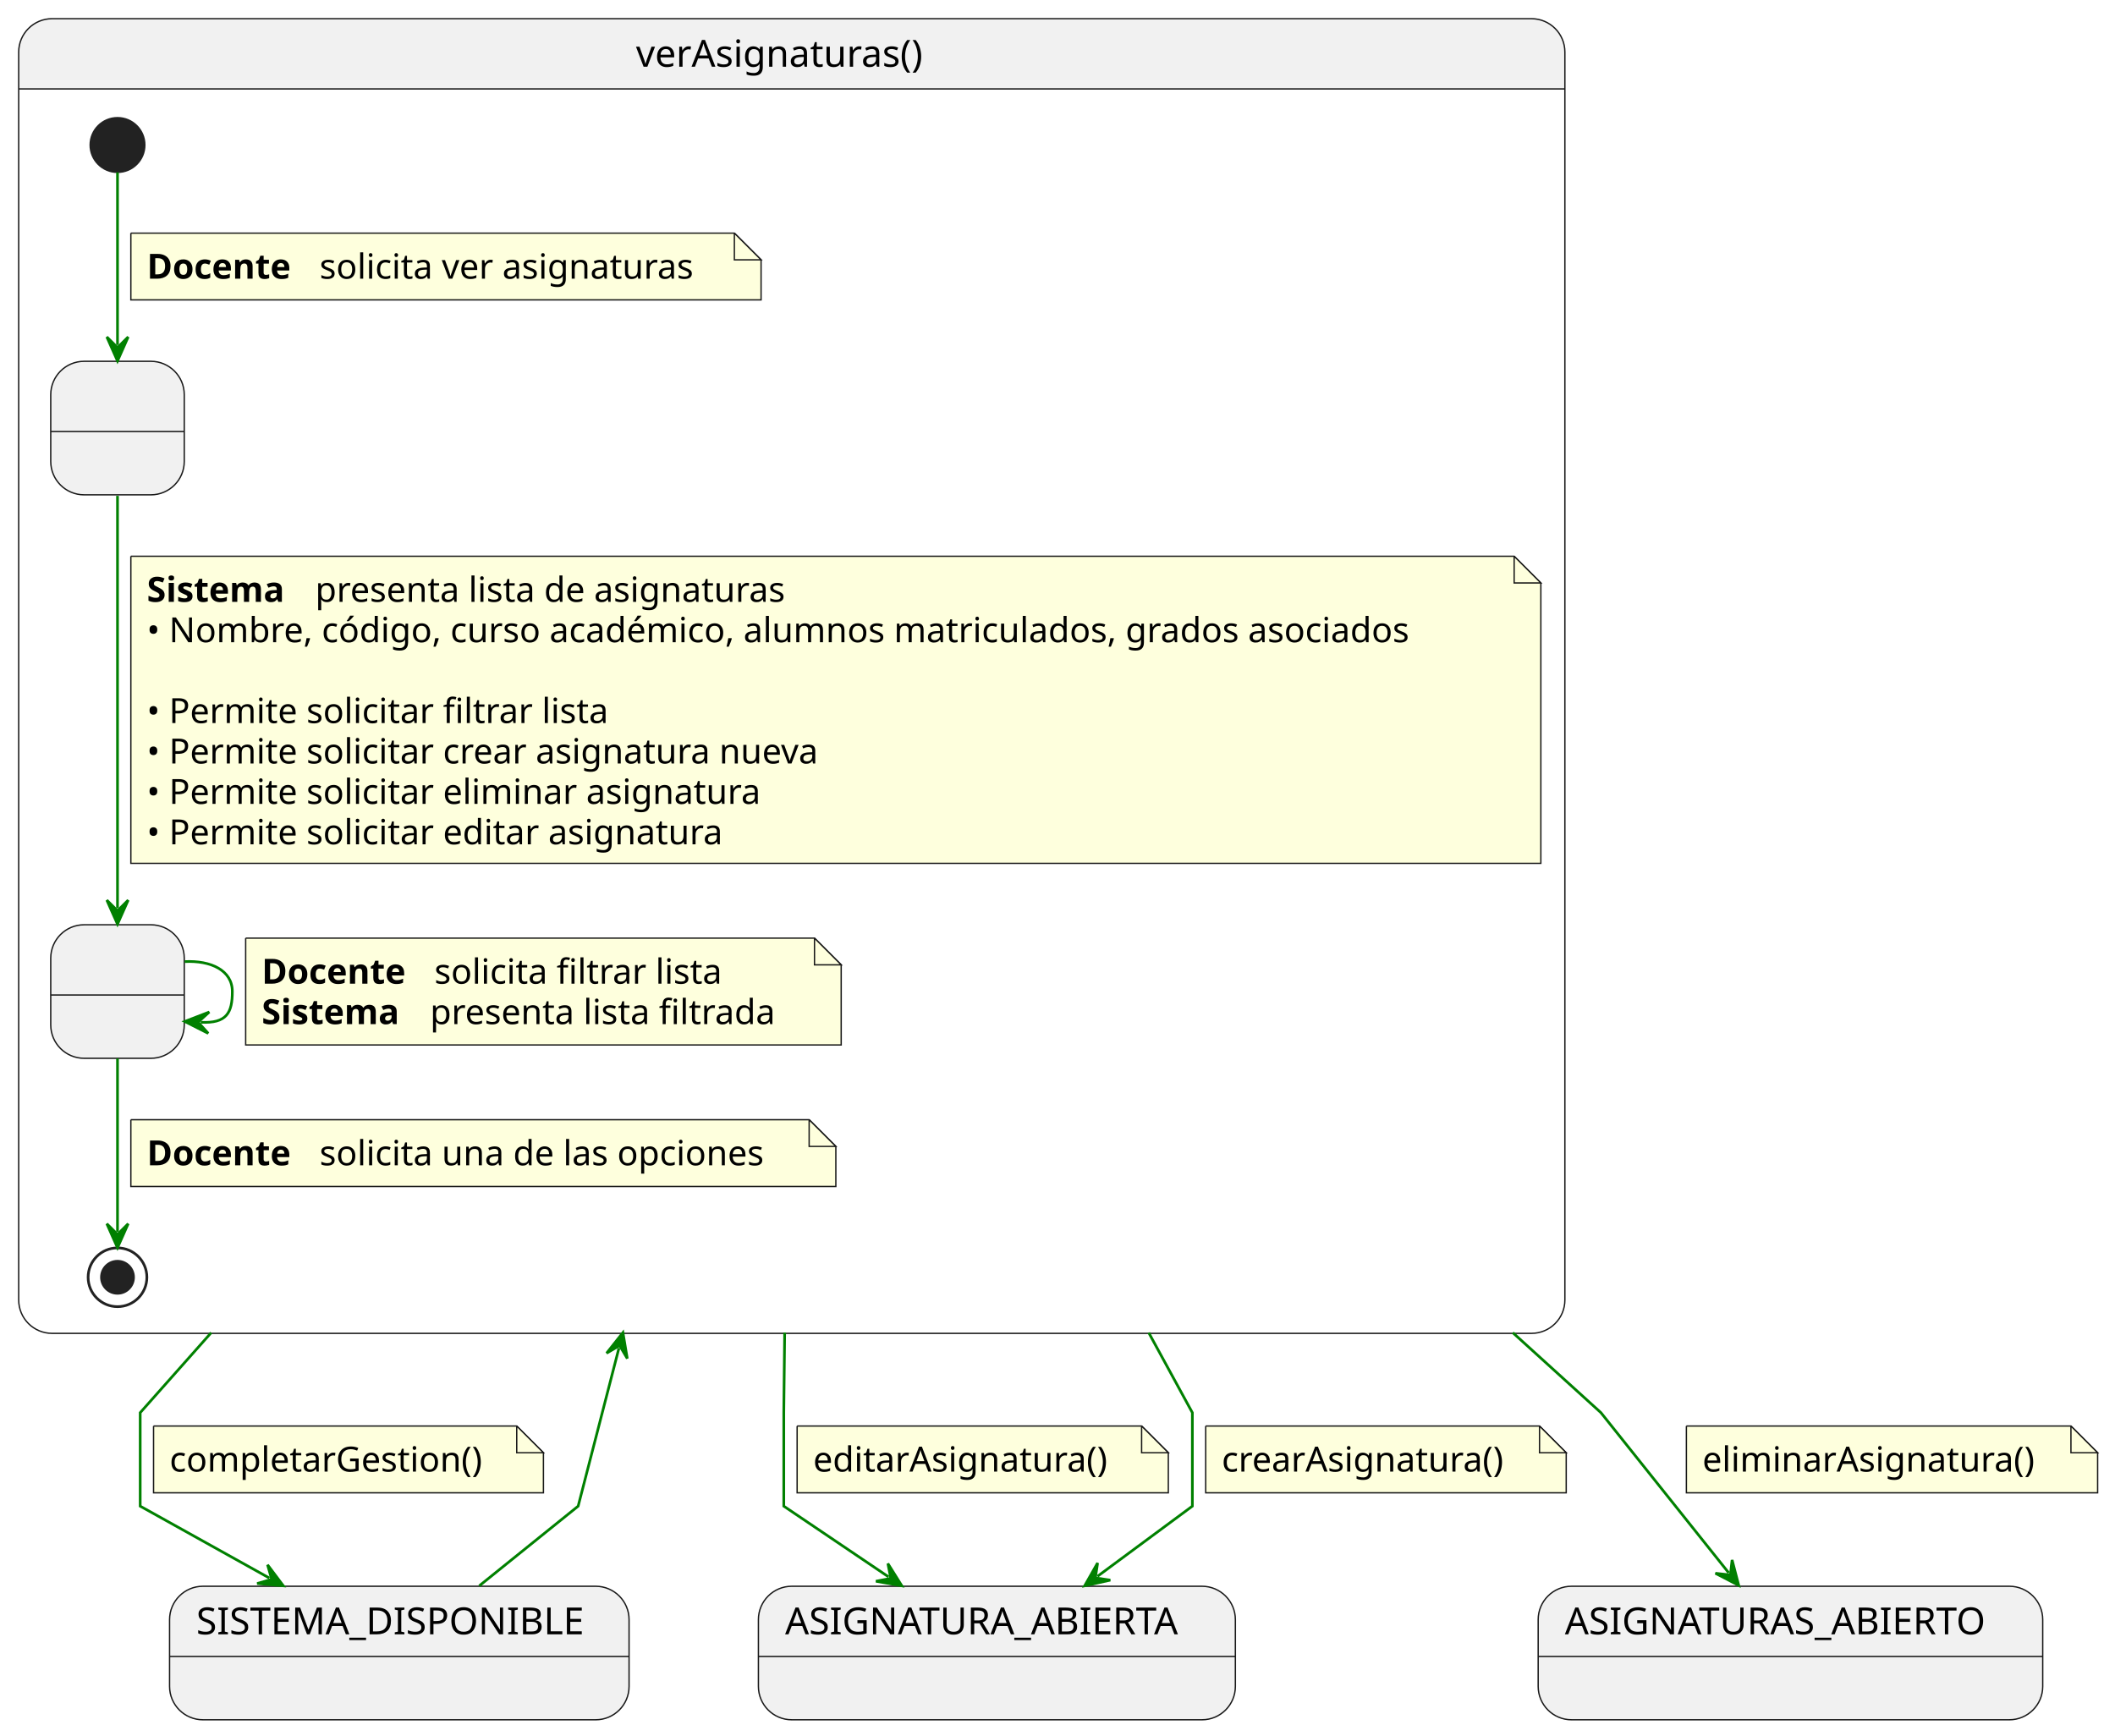
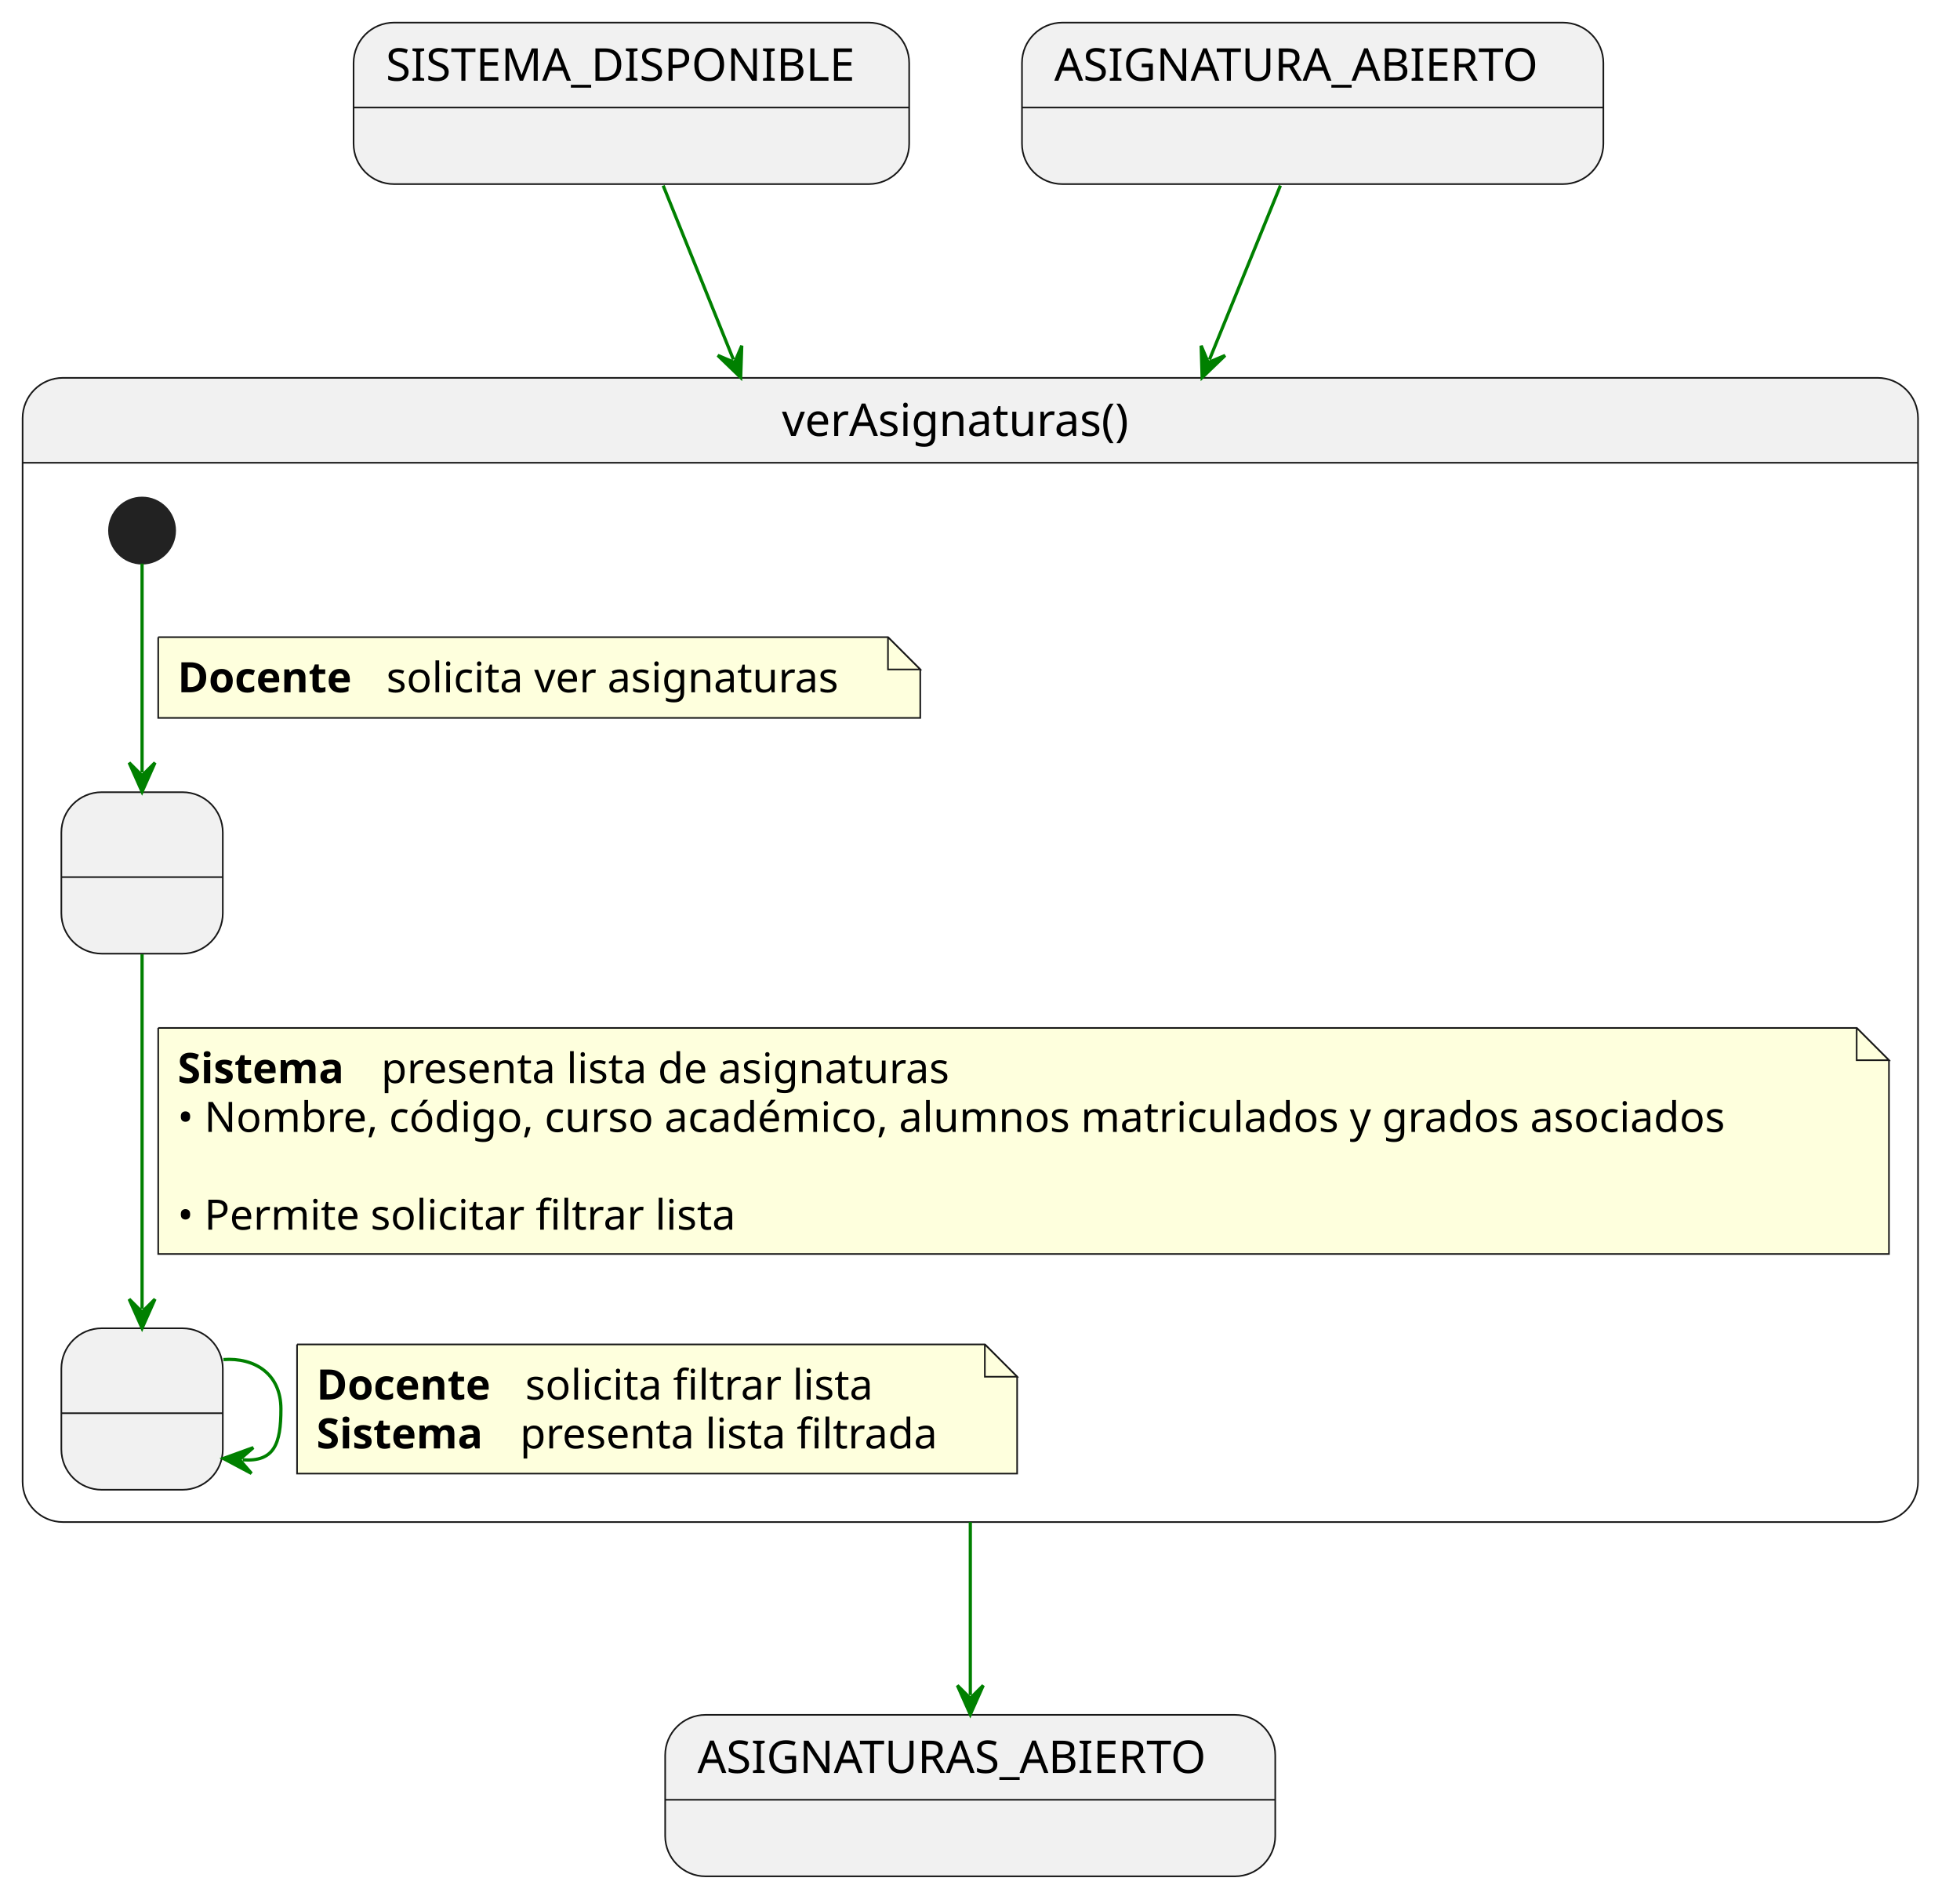
- <svg xmlns="http://www.w3.org/2000/svg" contentStyleType="text/css" data-diagram-type="STATE" height="650px" preserveAspectRatio="none" style="width:792px;height:650px;background:#FFFFFF;" version="1.1" viewBox="0 0 792 650" width="792px" zoomAndPan="magnify">
+ <svg xmlns="http://www.w3.org/2000/svg" contentStyleType="text/css" data-diagram-type="STATE" height="587px" preserveAspectRatio="none" style="width:607px;height:587px;background:#FFFFFF;" version="1.1" viewBox="0 0 607 587" width="607px" zoomAndPan="magnify">
  <defs />
  <g>
-     <path d="M19.5,7 L573.5,7 A12.5,12.5 0 0 1 586,19.5 L586,33.297 L7,33.297 L7,19.5 A12.5,12.5 0 0 1 19.5,7" fill="#F1F1F1" />
-     <rect fill="none" height="492.297" rx="12.5" ry="12.5" style="stroke:#181818;stroke-width:0.5;" width="579" x="7" y="7" />
-     <line style="stroke:#181818;stroke-width:0.5;" x1="7" x2="586" y1="33.297" y2="33.297" />
-     <text fill="#000000" font-family="sans-serif" font-size="14" lengthAdjust="spacing" textLength="116.669" x="238.166" y="24.995">verAsignaturas()</text>
+     <path d="M19.5,117 L581.5,117 A12.5,12.5 0 0 1 594,129.5 L594,143.297 L7,143.297 L7,129.5 A12.5,12.5 0 0 1 19.5,117" fill="#F1F1F1" />
+     <rect fill="none" height="354.297" rx="12.5" ry="12.5" style="stroke:#181818;stroke-width:0.5;" width="587" x="7" y="117" />
+     <line style="stroke:#181818;stroke-width:0.5;" x1="7" x2="594" y1="143.297" y2="143.297" />
+     <text fill="#000000" font-family="sans-serif" font-size="14" lengthAdjust="spacing" textLength="116.669" x="242.166" y="134.995">verAsignaturas()</text>
    <g id="verAsignaturas.MostrandoAsignaturas">
-       <rect fill="#F1F1F1" height="50" rx="12.5" ry="12.5" style="stroke:#181818;stroke-width:0.5;" width="50" x="19" y="135.297" />
-       <line style="stroke:#181818;stroke-width:0.5;" x1="19" x2="69" y1="161.594" y2="161.594" />
-       <text fill="#000000" font-family="sans-serif" font-size="14" lengthAdjust="spacing" textLength="4.45" x="41.775" y="153.292"> </text>
+       <rect fill="#F1F1F1" height="50" rx="12.5" ry="12.5" style="stroke:#181818;stroke-width:0.5;" width="50" x="19" y="245.297" />
+       <line style="stroke:#181818;stroke-width:0.5;" x1="19" x2="69" y1="271.594" y2="271.594" />
+       <text fill="#000000" font-family="sans-serif" font-size="14" lengthAdjust="spacing" textLength="4.45" x="41.775" y="263.292"> </text>
    </g>
    <g id="verAsignaturas.FiltrandoAsignaturas">
-       <rect fill="#F1F1F1" height="50" rx="12.5" ry="12.5" style="stroke:#181818;stroke-width:0.5;" width="50" x="19" y="346.297" />
-       <line style="stroke:#181818;stroke-width:0.5;" x1="19" x2="69" y1="372.594" y2="372.594" />
-       <text fill="#000000" font-family="sans-serif" font-size="14" lengthAdjust="spacing" textLength="4.45" x="41.775" y="364.292"> </text>
+       <rect fill="#F1F1F1" height="50" rx="12.5" ry="12.5" style="stroke:#181818;stroke-width:0.5;" width="50" x="19" y="411.297" />
+       <line style="stroke:#181818;stroke-width:0.5;" x1="19" x2="69" y1="437.594" y2="437.594" />
+       <text fill="#000000" font-family="sans-serif" font-size="14" lengthAdjust="spacing" textLength="4.45" x="41.775" y="429.292"> </text>
    </g>
-     <ellipse cx="44" cy="54.297" fill="#222222" rx="10" ry="10" style="stroke:#222222;stroke-width:1;" />
-     <ellipse cx="44" cy="478.297" fill="none" rx="11" ry="11" style="stroke:#222222;stroke-width:1;" />
-     <ellipse cx="44" cy="478.297" fill="#222222" rx="6" ry="6" style="stroke:#222222;stroke-width:1;" />
+     <ellipse cx="44" cy="164.297" fill="#222222" rx="10" ry="10" style="stroke:#222222;stroke-width:1;" />
    <g class="link" data-entity-1=".start.verAsignaturas" data-entity-2="MostrandoAsignaturas" data-source-line="8" data-uid="lnk3" id="link_.start.verAsignaturas_MostrandoAsignaturas">
-       <path d="M44,64.527 C44,80.237 44,106.657 44,129.167" fill="none" id="*start*verAsignaturas-to-MostrandoAsignaturas" style="stroke:#008000;stroke-width:1;" />
-       <polygon fill="#008000" points="44,135.167,48,126.167,44,130.167,40,126.167,44,135.167" style="stroke:#008000;stroke-width:1;" />
-       <path d="M49,87.297 L49,112.297 L285,112.297 L285,97.297 L275,87.297 L49,87.297" fill="#FEFFDD" style="stroke:#181818;stroke-width:0.5;" />
-       <path d="M275,87.297 L275,97.297 L285,97.297 L275,87.297" fill="#FEFFDD" style="stroke:#181818;stroke-width:0.5;" />
-       <text fill="#000000" font-family="sans-serif" font-size="13" font-weight="bold" lengthAdjust="spacing" textLength="60.531" x="55" y="104.364">Docente</text>
-       <text fill="#000000" font-family="sans-serif" font-size="13" lengthAdjust="spacing" textLength="151.303" x="119.664" y="104.364">solicita ver asignaturas</text>
+       <path d="M44,174.527 C44,190.237 44,216.657 44,239.167" fill="none" id="*start*verAsignaturas-to-MostrandoAsignaturas" style="stroke:#008000;stroke-width:1;" />
+       <polygon fill="#008000" points="44,245.167,48,236.167,44,240.167,40,236.167,44,245.167" style="stroke:#008000;stroke-width:1;" />
+       <path d="M49,197.297 L49,222.297 L285,222.297 L285,207.297 L275,197.297 L49,197.297" fill="#FEFFDD" style="stroke:#181818;stroke-width:0.5;" />
+       <path d="M275,197.297 L275,207.297 L285,207.297 L275,197.297" fill="#FEFFDD" style="stroke:#181818;stroke-width:0.5;" />
+       <text fill="#000000" font-family="sans-serif" font-size="13" font-weight="bold" lengthAdjust="spacing" textLength="60.531" x="55" y="214.364">Docente</text>
+       <text fill="#000000" font-family="sans-serif" font-size="13" lengthAdjust="spacing" textLength="151.303" x="119.664" y="214.364">solicita ver asignaturas</text>
    </g>
    <g class="link" data-entity-1="MostrandoAsignaturas" data-entity-2="FiltrandoAsignaturas" data-source-line="13" data-uid="lnk4" id="link_MostrandoAsignaturas_FiltrandoAsignaturas">
-       <path d="M44,185.677 C44,225.957 44,299.897 44,340.067" fill="none" id="MostrandoAsignaturas-to-FiltrandoAsignaturas" style="stroke:#008000;stroke-width:1;" />
-       <polygon fill="#008000" points="44,346.067,48,337.067,44,341.067,40,337.067,44,346.067" style="stroke:#008000;stroke-width:1;" />
-       <path d="M49,208.297 L49,323.297 L577,323.297 L577,218.297 L567,208.297 L49,208.297" fill="#FEFFDD" style="stroke:#181818;stroke-width:0.5;" />
-       <path d="M567,208.297 L567,218.297 L577,218.297 L567,208.297" fill="#FEFFDD" style="stroke:#181818;stroke-width:0.5;" />
-       <text fill="#000000" font-family="sans-serif" font-size="13" font-weight="bold" lengthAdjust="spacing" textLength="58.906" x="55" y="225.364">Sistema</text>
-       <text fill="#000000" font-family="sans-serif" font-size="13" lengthAdjust="spacing" textLength="189.605" x="118.039" y="225.364">presenta lista de asignaturas</text>
-       <text fill="#000000" font-family="sans-serif" font-size="13" lengthAdjust="spacing" textLength="507.54" x="55" y="240.497">• Nombre, código, curso académico, alumnos matriculados, grados asociados</text>
-       <text fill="#000000" font-family="sans-serif" font-size="13" lengthAdjust="spacing" textLength="4.132" x="55" y="255.629"> </text>
-       <text fill="#000000" font-family="sans-serif" font-size="13" lengthAdjust="spacing" textLength="188.481" x="55" y="270.762">• Permite solicitar filtrar lista</text>
-       <text fill="#000000" font-family="sans-serif" font-size="13" lengthAdjust="spacing" textLength="273.394" x="55" y="285.895">• Permite solicitar crear asignatura nueva</text>
-       <text fill="#000000" font-family="sans-serif" font-size="13" lengthAdjust="spacing" textLength="248.371" x="55" y="301.028">• Permite solicitar eliminar asignatura</text>
-       <text fill="#000000" font-family="sans-serif" font-size="13" lengthAdjust="spacing" textLength="233.594" x="55" y="316.161">• Permite solicitar editar asignatura</text>
+       <path d="M44,295.497 C44,326.587 44,374.247 44,405.267" fill="none" id="MostrandoAsignaturas-to-FiltrandoAsignaturas" style="stroke:#008000;stroke-width:1;" />
+       <polygon fill="#008000" points="44,411.267,48,402.267,44,406.267,40,402.267,44,411.267" style="stroke:#008000;stroke-width:1;" />
+       <path d="M49,318.297 L49,388.297 L585,388.297 L585,328.297 L575,318.297 L49,318.297" fill="#FEFFDD" style="stroke:#181818;stroke-width:0.5;" />
+       <path d="M575,318.297 L575,328.297 L585,328.297 L575,318.297" fill="#FEFFDD" style="stroke:#181818;stroke-width:0.5;" />
+       <text fill="#000000" font-family="sans-serif" font-size="13" font-weight="bold" lengthAdjust="spacing" textLength="58.906" x="55" y="335.364">Sistema</text>
+       <text fill="#000000" font-family="sans-serif" font-size="13" lengthAdjust="spacing" textLength="189.605" x="118.039" y="335.364">presenta lista de asignaturas</text>
+       <text fill="#000000" font-family="sans-serif" font-size="13" lengthAdjust="spacing" textLength="515.233" x="55" y="350.497">• Nombre, código, curso académico, alumnos matriculados y grados asociados</text>
+       <text fill="#000000" font-family="sans-serif" font-size="13" lengthAdjust="spacing" textLength="4.132" x="55" y="365.629"> </text>
+       <text fill="#000000" font-family="sans-serif" font-size="13" lengthAdjust="spacing" textLength="188.481" x="55" y="380.762">• Permite solicitar filtrar lista</text>
    </g>
-     <g class="link" data-entity-1="FiltrandoAsignaturas" data-entity-2="FiltrandoAsignaturas" data-source-line="24" data-uid="lnk5" id="link_FiltrandoAsignaturas_FiltrandoAsignaturas">
-       <path d="M69.18,360.087 C78.91,359.597 87,363.327 87,371.297 C87,379.267 84.902,383.299 75.172,382.809" fill="none" id="FiltrandoAsignaturas-to-FiltrandoAsignaturas" style="stroke:#008000;stroke-width:1;" />
-       <polygon fill="#008000" points="69.18,382.507,77.967,386.954,74.174,382.758,78.37,378.965,69.18,382.507" style="stroke:#008000;stroke-width:1;" />
-       <path d="M92,351.297 L92,391.297 L315,391.297 L315,361.297 L305,351.297 L92,351.297" fill="#FEFFDD" style="stroke:#181818;stroke-width:0.5;" />
-       <path d="M305,351.297 L305,361.297 L315,361.297 L305,351.297" fill="#FEFFDD" style="stroke:#181818;stroke-width:0.5;" />
-       <text fill="#000000" font-family="sans-serif" font-size="13" font-weight="bold" lengthAdjust="spacing" textLength="60.531" x="98" y="368.364">Docente</text>
-       <text fill="#000000" font-family="sans-serif" font-size="13" lengthAdjust="spacing" textLength="116.651" x="162.664" y="368.364">solicita filtrar lista</text>
-       <text fill="#000000" font-family="sans-serif" font-size="13" font-weight="bold" lengthAdjust="spacing" textLength="58.906" x="98" y="383.497">Sistema</text>
-       <text fill="#000000" font-family="sans-serif" font-size="13" lengthAdjust="spacing" textLength="139.42" x="161.039" y="383.497">presenta lista filtrada</text>
-     </g>
-     <g class="link" data-entity-1="FiltrandoAsignaturas" data-entity-2=".end.verAsignaturas" data-source-line="30" data-uid="lnk7" id="link_FiltrandoAsignaturas_.end.verAsignaturas">
-       <path d="M44,396.387 C44,418.787 44,445.067 44,461.247" fill="none" id="FiltrandoAsignaturas-to-*end*verAsignaturas" style="stroke:#008000;stroke-width:1;" />
-       <polygon fill="#008000" points="44,467.247,48,458.247,44,462.247,40,458.247,44,467.247" style="stroke:#008000;stroke-width:1;" />
-       <path d="M49,419.297 L49,444.297 L313,444.297 L313,429.297 L303,419.297 L49,419.297" fill="#FEFFDD" style="stroke:#181818;stroke-width:0.5;" />
-       <path d="M303,419.297 L303,429.297 L313,429.297 L303,419.297" fill="#FEFFDD" style="stroke:#181818;stroke-width:0.5;" />
-       <text fill="#000000" font-family="sans-serif" font-size="13" font-weight="bold" lengthAdjust="spacing" textLength="60.531" x="55" y="436.364">Docente</text>
-       <text fill="#000000" font-family="sans-serif" font-size="13" lengthAdjust="spacing" textLength="179.277" x="119.664" y="436.364">solicita una de las opciones</text>
+     <g class="link" data-entity-1="FiltrandoAsignaturas" data-entity-2="FiltrandoAsignaturas" data-source-line="21" data-uid="lnk5" id="link_FiltrandoAsignaturas_FiltrandoAsignaturas">
+       <path d="M69.18,420.987 C78.91,420.297 87,425.407 87,436.297 C87,447.187 84.895,452.721 75.165,452.031" fill="none" id="FiltrandoAsignaturas-to-FiltrandoAsignaturas" style="stroke:#008000;stroke-width:1;" />
+       <polygon fill="#008000" points="69.18,451.607,77.874,456.233,74.168,451.961,78.44,448.253,69.18,451.607" style="stroke:#008000;stroke-width:1;" />
+       <path d="M92,416.297 L92,456.297 L315,456.297 L315,426.297 L305,416.297 L92,416.297" fill="#FEFFDD" style="stroke:#181818;stroke-width:0.5;" />
+       <path d="M305,416.297 L305,426.297 L315,426.297 L305,416.297" fill="#FEFFDD" style="stroke:#181818;stroke-width:0.5;" />
+       <text fill="#000000" font-family="sans-serif" font-size="13" font-weight="bold" lengthAdjust="spacing" textLength="60.531" x="98" y="433.364">Docente</text>
+       <text fill="#000000" font-family="sans-serif" font-size="13" lengthAdjust="spacing" textLength="116.651" x="162.664" y="433.364">solicita filtrar lista</text>
+       <text fill="#000000" font-family="sans-serif" font-size="13" font-weight="bold" lengthAdjust="spacing" textLength="58.906" x="98" y="448.497">Sistema</text>
+       <text fill="#000000" font-family="sans-serif" font-size="13" lengthAdjust="spacing" textLength="139.42" x="161.039" y="448.497">presenta lista filtrada</text>
    </g>
    <g id="SISTEMA_DISPONIBLE">
-       <rect fill="#F1F1F1" height="50" rx="12.5" ry="12.5" style="stroke:#181818;stroke-width:0.5;" width="172.065" x="63.5" y="594" />
-       <line style="stroke:#181818;stroke-width:0.5;" x1="63.5" x2="235.565" y1="620.297" y2="620.297" />
-       <text fill="#000000" font-family="sans-serif" font-size="14" lengthAdjust="spacing" textLength="152.065" x="73.5" y="611.995">SISTEMA_DISPONIBLE</text>
+       <rect fill="#F1F1F1" height="50" rx="12.5" ry="12.5" style="stroke:#181818;stroke-width:0.5;" width="172.065" x="109.5" y="7" />
+       <line style="stroke:#181818;stroke-width:0.5;" x1="109.5" x2="281.565" y1="33.297" y2="33.297" />
+       <text fill="#000000" font-family="sans-serif" font-size="14" lengthAdjust="spacing" textLength="152.065" x="119.5" y="24.995">SISTEMA_DISPONIBLE</text>
    </g>
-     <g id="ASIGNATURA_ABIERTA">
-       <rect fill="#F1F1F1" height="50" rx="12.5" ry="12.5" style="stroke:#181818;stroke-width:0.5;" width="178.607" x="284" y="594" />
-       <line style="stroke:#181818;stroke-width:0.5;" x1="284" x2="462.607" y1="620.297" y2="620.297" />
-       <text fill="#000000" font-family="sans-serif" font-size="14" lengthAdjust="spacing" textLength="158.607" x="294" y="611.995">ASIGNATURA_ABIERTA</text>
+     <g id="ASIGNATURA_ABIERTO">
+       <rect fill="#F1F1F1" height="50" rx="12.5" ry="12.5" style="stroke:#181818;stroke-width:0.5;" width="180.05" x="316.5" y="7" />
+       <line style="stroke:#181818;stroke-width:0.5;" x1="316.5" x2="496.55" y1="33.297" y2="33.297" />
+       <text fill="#000000" font-family="sans-serif" font-size="14" lengthAdjust="spacing" textLength="160.05" x="326.5" y="24.995">ASIGNATURA_ABIERTO</text>
    </g>
    <g id="ASIGNATURAS_ABIERTO">
-       <rect fill="#F1F1F1" height="50" rx="12.5" ry="12.5" style="stroke:#181818;stroke-width:0.5;" width="188.936" x="576" y="594" />
-       <line style="stroke:#181818;stroke-width:0.5;" x1="576" x2="764.937" y1="620.297" y2="620.297" />
-       <text fill="#000000" font-family="sans-serif" font-size="14" lengthAdjust="spacing" textLength="168.936" x="586" y="611.995">ASIGNATURAS_ABIERTO</text>
+       <rect fill="#F1F1F1" height="50" rx="12.5" ry="12.5" style="stroke:#181818;stroke-width:0.5;" width="188.936" x="206" y="531" />
+       <line style="stroke:#181818;stroke-width:0.5;" x1="206" x2="394.937" y1="557.297" y2="557.297" />
+       <text fill="#000000" font-family="sans-serif" font-size="14" lengthAdjust="spacing" textLength="168.936" x="216" y="548.995">ASIGNATURAS_ABIERTO</text>
    </g>
-     <g class="link" data-entity-1="SISTEMA_DISPONIBLE" data-entity-2="verAsignaturas" data-source-line="36" data-uid="lnk9" id="link_SISTEMA_DISPONIBLE_verAsignaturas">
-       <path d="M179.47,593.84 C197.31,579.47 216.5,564 216.5,564 C216.5,564 221.961,542.85 231.771,504.82" fill="none" id="SISTEMA_DISPONIBLE-to-verAsignaturas" style="stroke:#008000;stroke-width:1;" />
-       <polygon fill="#008000" points="233.27,499.01,227.149,506.726,232.021,503.851,234.895,508.724,233.27,499.01" style="stroke:#008000;stroke-width:1;" />
+     <g class="link" data-entity-1="SISTEMA_DISPONIBLE" data-entity-2="verAsignaturas" data-source-line="28" data-uid="lnk7" id="link_SISTEMA_DISPONIBLE_verAsignaturas">
+       <path d="M205.38,57.46 C211.5,72.63 217.732,88.067 227.132,111.327" fill="none" id="SISTEMA_DISPONIBLE-to-verAsignaturas" style="stroke:#008000;stroke-width:1;" />
+       <polygon fill="#008000" points="229.38,116.89,229.716,107.047,227.507,112.254,222.299,110.044,229.38,116.89" style="stroke:#008000;stroke-width:1;" />
    </g>
-     <g class="link" data-entity-1="verAsignaturas" data-entity-2="SISTEMA_DISPONIBLE" data-source-line="53" data-uid="lnk15" id="link_verAsignaturas_SISTEMA_DISPONIBLE">
-       <path d="M79.08,499.05 C62.76,517.43 52.5,529 52.5,529 C52.5,529 52.5,564 52.5,564 C52.5,564 75.037,576.553 100.867,590.923" fill="none" id="verAsignaturas-to-SISTEMA_DISPONIBLE" style="stroke:#008000;stroke-width:1;" />
-       <polygon fill="#008000" points="106.11,593.84,100.19,585.969,101.741,591.409,96.3,592.96,106.11,593.84" style="stroke:#008000;stroke-width:1;" />
-       <path d="M57.5,534 L57.5,559 L203.5,559 L203.5,544 L193.5,534 L57.5,534" fill="#FEFFDD" style="stroke:#181818;stroke-width:0.5;" />
-       <path d="M193.5,534 L193.5,544 L203.5,544 L193.5,534" fill="#FEFFDD" style="stroke:#181818;stroke-width:0.5;" />
-       <text fill="#000000" font-family="sans-serif" font-size="13" lengthAdjust="spacing" textLength="125.925" x="63.5" y="551.067">completarGestion()</text>
+     <g class="link" data-entity-1="ASIGNATURA_ABIERTO" data-entity-2="verAsignaturas" data-source-line="30" data-uid="lnk9" id="link_ASIGNATURA_ABIERTO_verAsignaturas">
+       <path d="M396.53,57.46 C390.34,72.63 384.045,88.074 374.565,111.334" fill="none" id="ASIGNATURA_ABIERTO-to-verAsignaturas" style="stroke:#008000;stroke-width:1;" />
+       <polygon fill="#008000" points="372.3,116.89,379.401,110.065,374.187,112.26,371.993,107.046,372.3,116.89" style="stroke:#008000;stroke-width:1;" />
    </g>
-     <g class="link" data-entity-1="verAsignaturas" data-entity-2="ASIGNATURA_ABIERTA" data-source-line="38" data-uid="lnk11" id="link_verAsignaturas_ASIGNATURA_ABIERTA">
-       <path d="M293.83,499.05 C293.63,517.43 293.5,529 293.5,529 C293.5,529 293.5,564 293.5,564 C293.5,564 311.436,576.114 332.736,590.484" fill="none" id="verAsignaturas-to-ASIGNATURA_ABIERTA" style="stroke:#008000;stroke-width:1;" />
-       <polygon fill="#008000" points="337.71,593.84,332.486,585.491,333.565,591.044,328.012,592.122,337.71,593.84" style="stroke:#008000;stroke-width:1;" />
-       <path d="M298.5,534 L298.5,559 L437.5,559 L437.5,544 L427.5,534 L298.5,534" fill="#FEFFDD" style="stroke:#181818;stroke-width:0.5;" />
-       <path d="M427.5,534 L427.5,544 L437.5,544 L427.5,534" fill="#FEFFDD" style="stroke:#181818;stroke-width:0.5;" />
-       <text fill="#000000" font-family="sans-serif" font-size="13" lengthAdjust="spacing" textLength="118.796" x="304.5" y="551.067">editarAsignatura()</text>
-     </g>
-     <g class="link" data-entity-1="verAsignaturas" data-entity-2="ASIGNATURA_ABIERTA" data-source-line="43" data-uid="lnk12" id="link_verAsignaturas_ASIGNATURA_ABIERTA">
-       <path d="M430.16,499.05 C440.19,517.43 446.5,529 446.5,529 C446.5,529 446.5,564 446.5,564 C446.5,564 430.414,575.902 410.984,590.272" fill="none" id="verAsignaturas-to-ASIGNATURA_ABIERTA-1" style="stroke:#008000;stroke-width:1;" />
-       <polygon fill="#008000" points="406.16,593.84,415.774,591.704,410.18,590.867,411.017,585.272,406.16,593.84" style="stroke:#008000;stroke-width:1;" />
-       <path d="M451.5,534 L451.5,559 L586.5,559 L586.5,544 L576.5,534 L451.5,534" fill="#FEFFDD" style="stroke:#181818;stroke-width:0.5;" />
-       <path d="M576.5,534 L576.5,544 L586.5,544 L576.5,534" fill="#FEFFDD" style="stroke:#181818;stroke-width:0.5;" />
-       <text fill="#000000" font-family="sans-serif" font-size="13" lengthAdjust="spacing" textLength="114.328" x="457.5" y="551.067">crearAsignatura()</text>
-     </g>
-     <g class="link" data-entity-1="verAsignaturas" data-entity-2="ASIGNATURAS_ABIERTO" data-source-line="48" data-uid="lnk14" id="link_verAsignaturas_ASIGNATURAS_ABIERTO">
-       <path d="M566.5,499.05 C586.76,517.43 599.5,529 599.5,529 C599.5,529 626.338,562.64 647.358,588.99" fill="none" id="verAsignaturas-to-ASIGNATURAS_ABIERTO" style="stroke:#008000;stroke-width:1;" />
-       <polygon fill="#008000" points="651.1,593.68,648.615,584.15,647.982,589.771,642.361,589.139,651.1,593.68" style="stroke:#008000;stroke-width:1;" />
-       <path d="M631.5,534 L631.5,559 L785.5,559 L785.5,544 L775.5,534 L631.5,534" fill="#FEFFDD" style="stroke:#181818;stroke-width:0.5;" />
-       <path d="M775.5,534 L775.5,544 L785.5,544 L775.5,534" fill="#FEFFDD" style="stroke:#181818;stroke-width:0.5;" />
-       <text fill="#000000" font-family="sans-serif" font-size="13" lengthAdjust="spacing" textLength="133.574" x="637.5" y="551.067">eliminarAsignatura()</text>
+     <g class="link" data-entity-1="verAsignaturas" data-entity-2="ASIGNATURAS_ABIERTO" data-source-line="32" data-uid="lnk11" id="link_verAsignaturas_ASIGNATURAS_ABIERTO">
+       <path d="M300.5,471.3 C300.5,494.67 300.5,509.74 300.5,524.89" fill="none" id="verAsignaturas-to-ASIGNATURAS_ABIERTO" style="stroke:#008000;stroke-width:1;" />
+       <polygon fill="#008000" points="300.5,530.89,304.5,521.89,300.5,525.89,296.5,521.89,300.5,530.89" style="stroke:#008000;stroke-width:1;" />
    </g>
  </g>
</svg>
